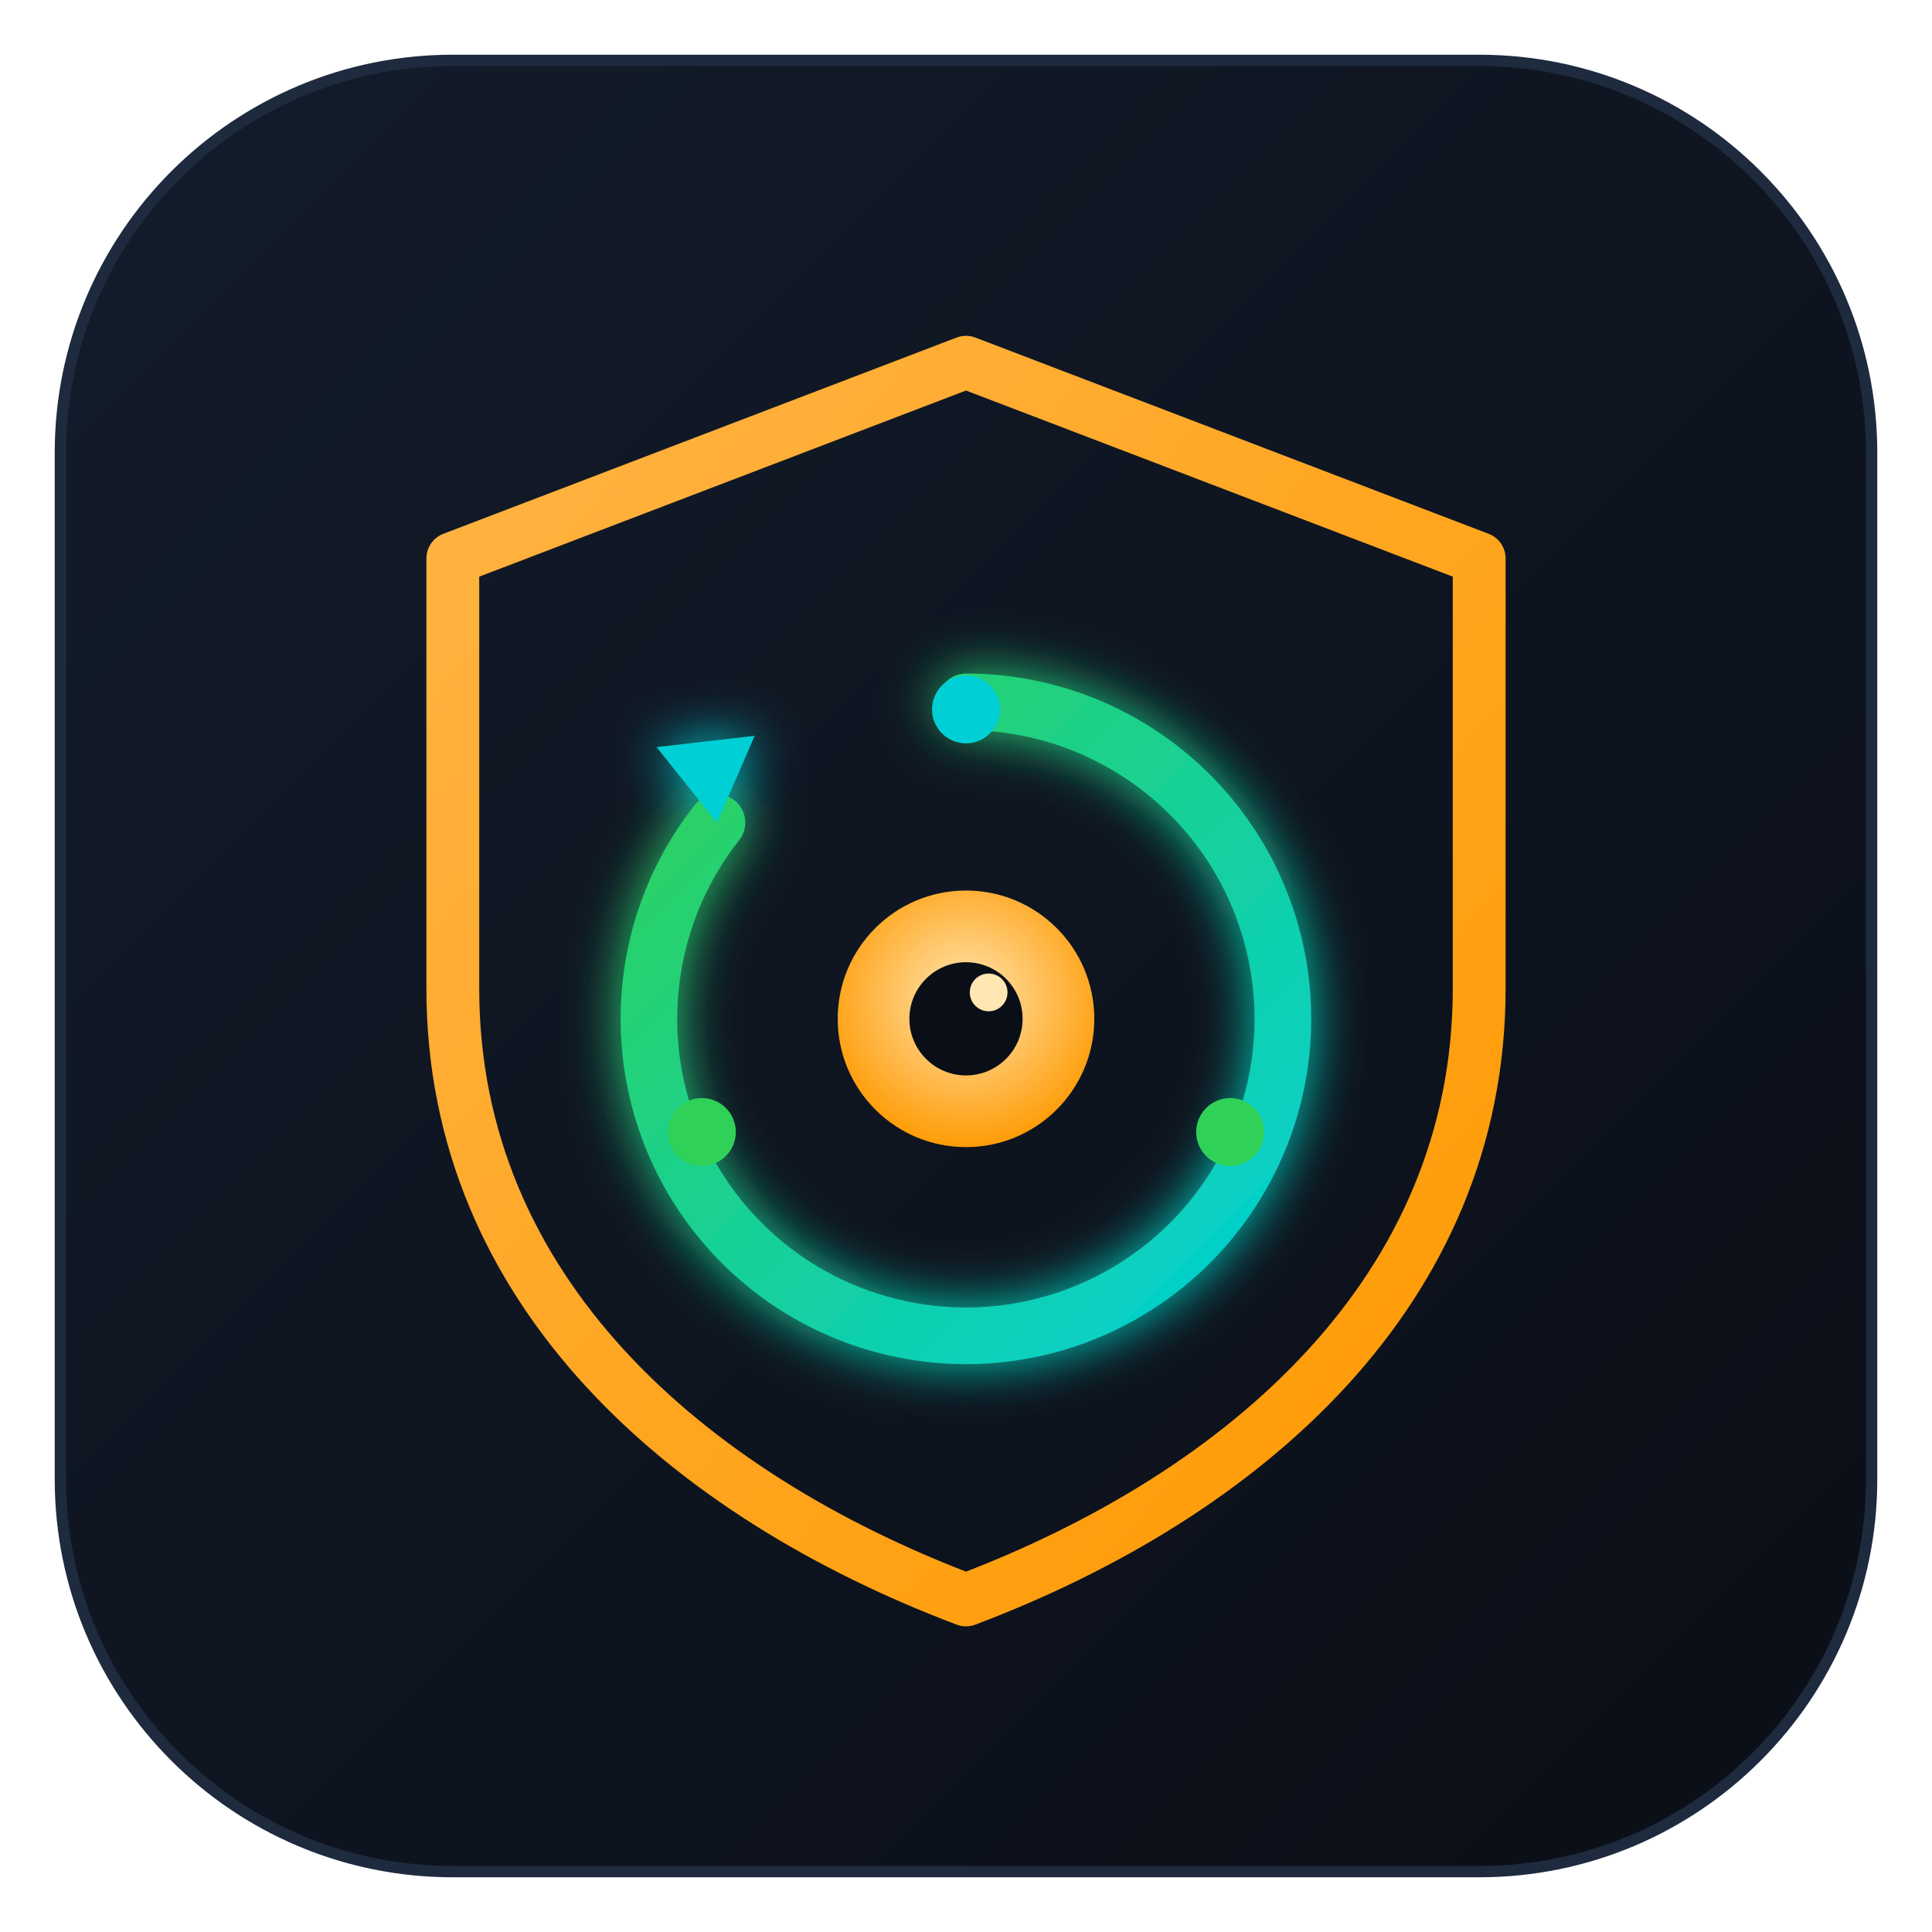
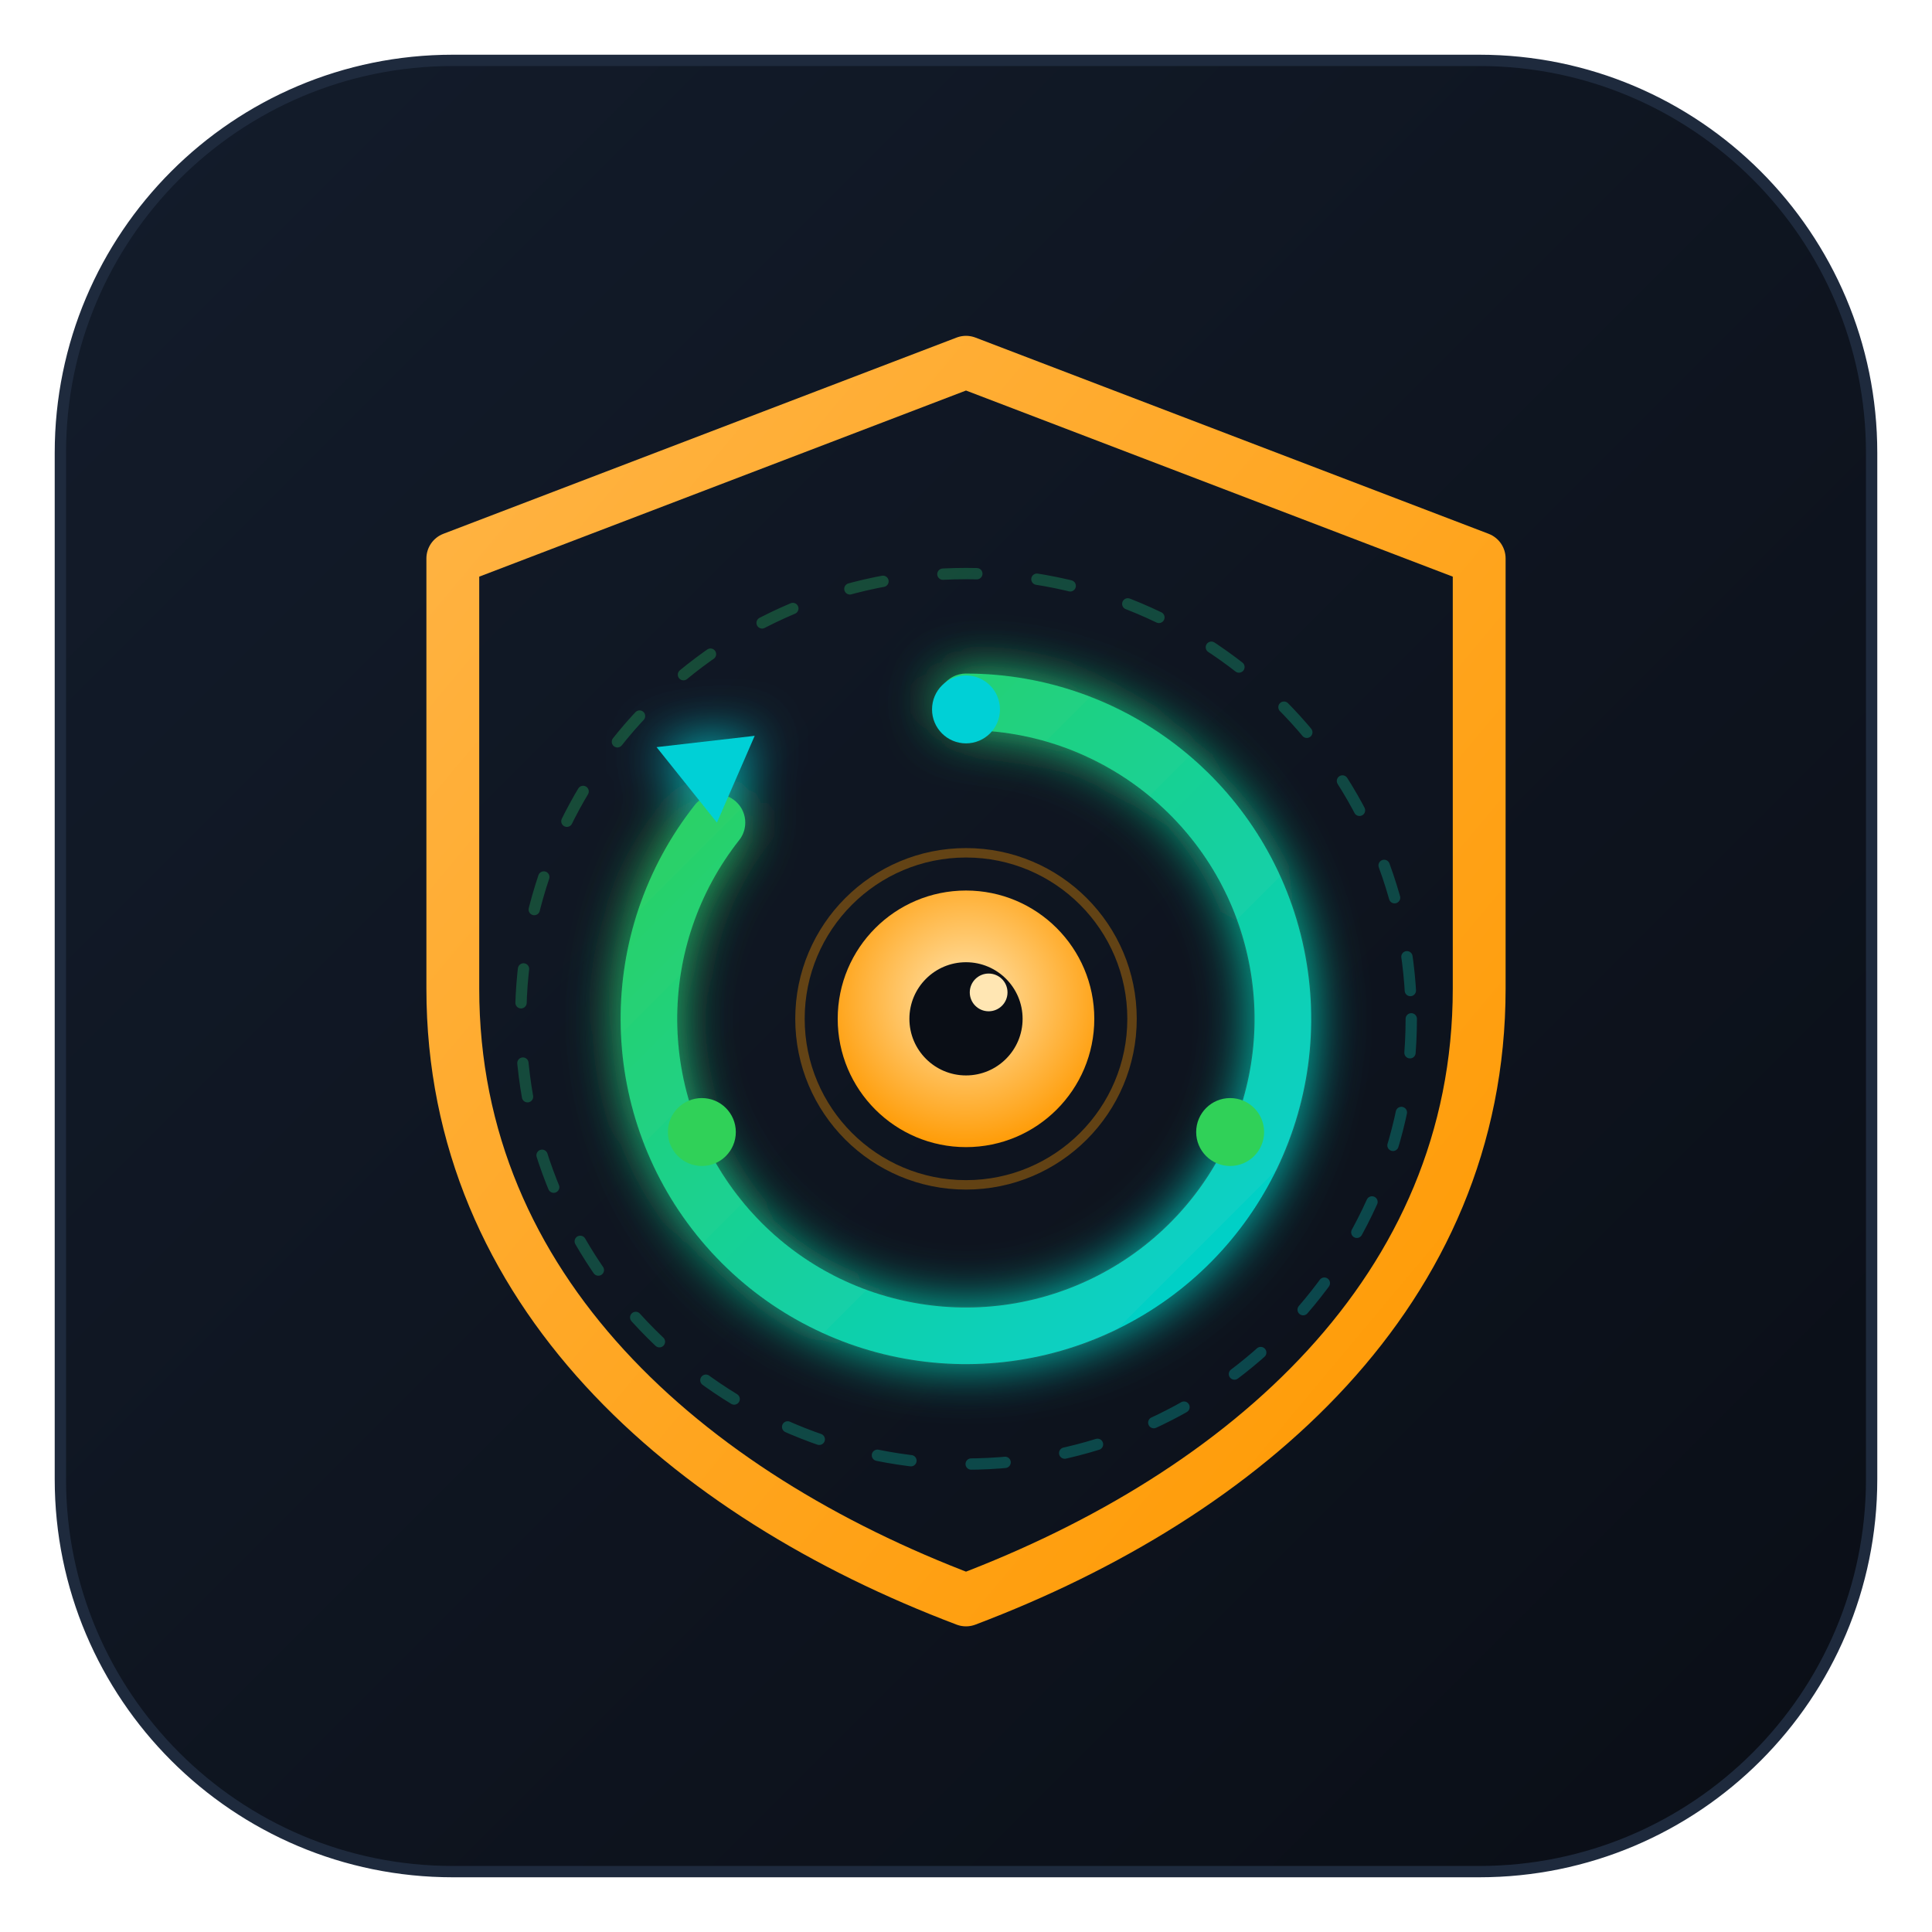
<svg xmlns="http://www.w3.org/2000/svg" width="512" height="512" viewBox="0 0 512 512" fill="none" role="img" aria-label="sentinel-harness logo">
  <defs>
    <linearGradient id="tile" x1="0" y1="0" x2="1" y2="1">
      <stop offset="0" stop-color="#131c2b" />
      <stop offset="1" stop-color="#0a0e16" />
    </linearGradient>
    <linearGradient id="shield" x1="0" y1="0" x2="1" y2="1">
      <stop offset="0" stop-color="#ffb445" />
      <stop offset="1" stop-color="#ff9900" />
    </linearGradient>
    <linearGradient id="loop" x1="0" y1="0" x2="1" y2="1">
      <stop offset="0" stop-color="#30d158" />
      <stop offset="1" stop-color="#00d0d6" />
    </linearGradient>
    <radialGradient id="core" cx="0.5" cy="0.42" r="0.6">
      <stop offset="0" stop-color="#ffe6b3" />
      <stop offset="1" stop-color="#ff9900" />
    </radialGradient>
-     <filter id="glow" x="-40%" y="-40%" width="180%" height="180%">
+     <filter id="glow" x="-50%" y="-50%" width="200%" height="200%">
      <feGaussianBlur stdDeviation="7" result="b" />
      <feMerge>
        <feMergeNode in="b" />
        <feMergeNode in="SourceGraphic" />
      </feMerge>
    </filter>
  </defs>
  <rect x="16" y="16" width="480" height="480" rx="104" fill="url(#tile)" stroke="#1e2a3d" stroke-width="3" />
+   <g transform="translate(256 270)">
+     <circle r="118" fill="none" stroke="url(#loop)" stroke-opacity="0.28" stroke-width="3" stroke-dasharray="9 16" stroke-linecap="round">
+       <animateTransform attributeName="transform" type="rotate" from="0" to="360" dur="24s" repeatCount="indefinite" />
+     </circle>
+     <circle r="7" fill="#00d0d6" filter="url(#glow)">
+       <animateMotion dur="7s" repeatCount="indefinite" rotate="auto" path="M0 -118 A118 118 0 1 1 -0.1 -118 Z" />
+     </circle>
+   </g>
  <path d="M256 96 L392 148 V262 C392 342 330 396 256 424 C182 396 120 342 120 262 V148 Z" fill="none" stroke="url(#shield)" stroke-width="14" stroke-linejoin="round" />
  <g filter="url(#glow)">
    <path d="M256 186 A84 84 0 1 1 190 218" fill="none" stroke="url(#loop)" stroke-width="15" stroke-linecap="round" />
    <path d="M190 218 l-16 -20 l26 -3 Z" fill="#00d0d6" />
  </g>
-   <circle cx="256" cy="270" r="34" fill="url(#core)" />
-   <circle cx="256" cy="270" r="15" fill="#0a0e16" />
-   <circle cx="262" cy="263" r="5" fill="#ffe6b3" />
-   <circle cx="256" cy="188" r="9" fill="#00d0d6" />
-   <circle cx="326" cy="300" r="9" fill="#30d158" />
-   <circle cx="186" cy="300" r="9" fill="#30d158" />
+   <g>
+     <circle cx="256" cy="270" r="44" fill="none" stroke="#ff9900" stroke-opacity="0.35" stroke-width="2.5">
+       <animate attributeName="r" values="42;52;42" dur="3.6s" repeatCount="indefinite" />
+       <animate attributeName="stroke-opacity" values="0.5;0.08;0.5" dur="3.6s" repeatCount="indefinite" />
+     </circle>
+     <circle cx="256" cy="270" r="34" fill="url(#core)" />
+     <circle cx="256" cy="270" r="15" fill="#0a0e16" />
+     <circle cx="262" cy="263" r="5" fill="#ffe6b3" />
+   </g>
+   <circle cx="256" cy="188" r="9" fill="#00d0d6">
+     <animate attributeName="fill-opacity" values="1;0.4;1" dur="3s" begin="0s" repeatCount="indefinite" />
+   </circle>
+   <circle cx="326" cy="300" r="9" fill="#30d158">
+     <animate attributeName="fill-opacity" values="1;0.4;1" dur="3s" begin="1s" repeatCount="indefinite" />
+   </circle>
+   <circle cx="186" cy="300" r="9" fill="#30d158">
+     <animate attributeName="fill-opacity" values="1;0.4;1" dur="3s" begin="2s" repeatCount="indefinite" />
+   </circle>
</svg>
